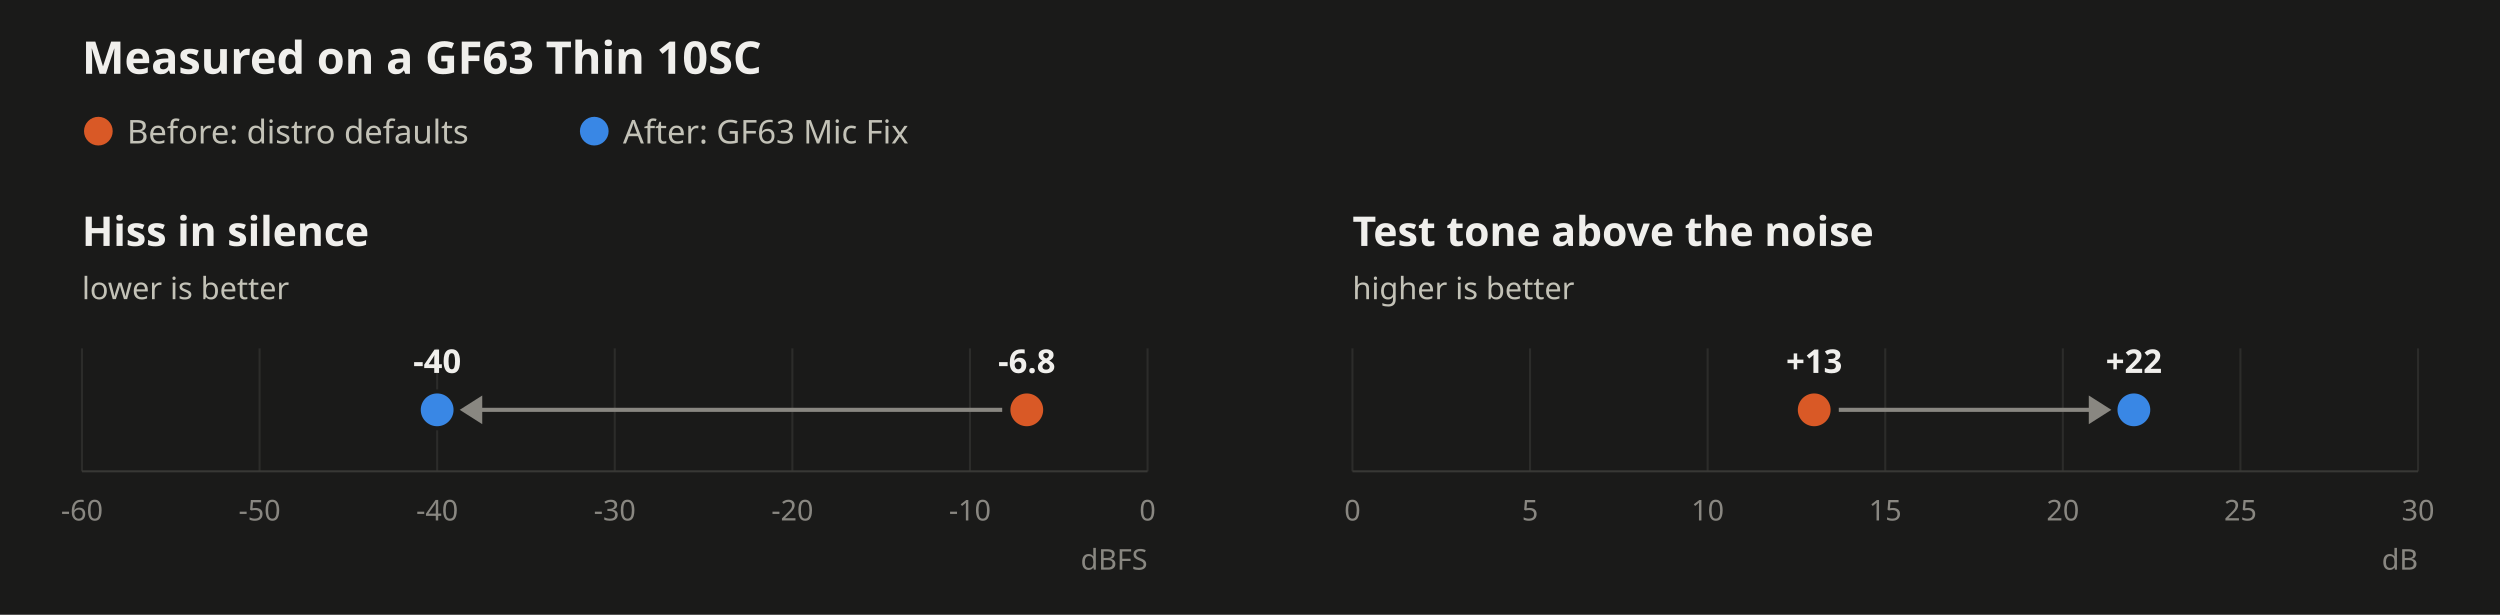
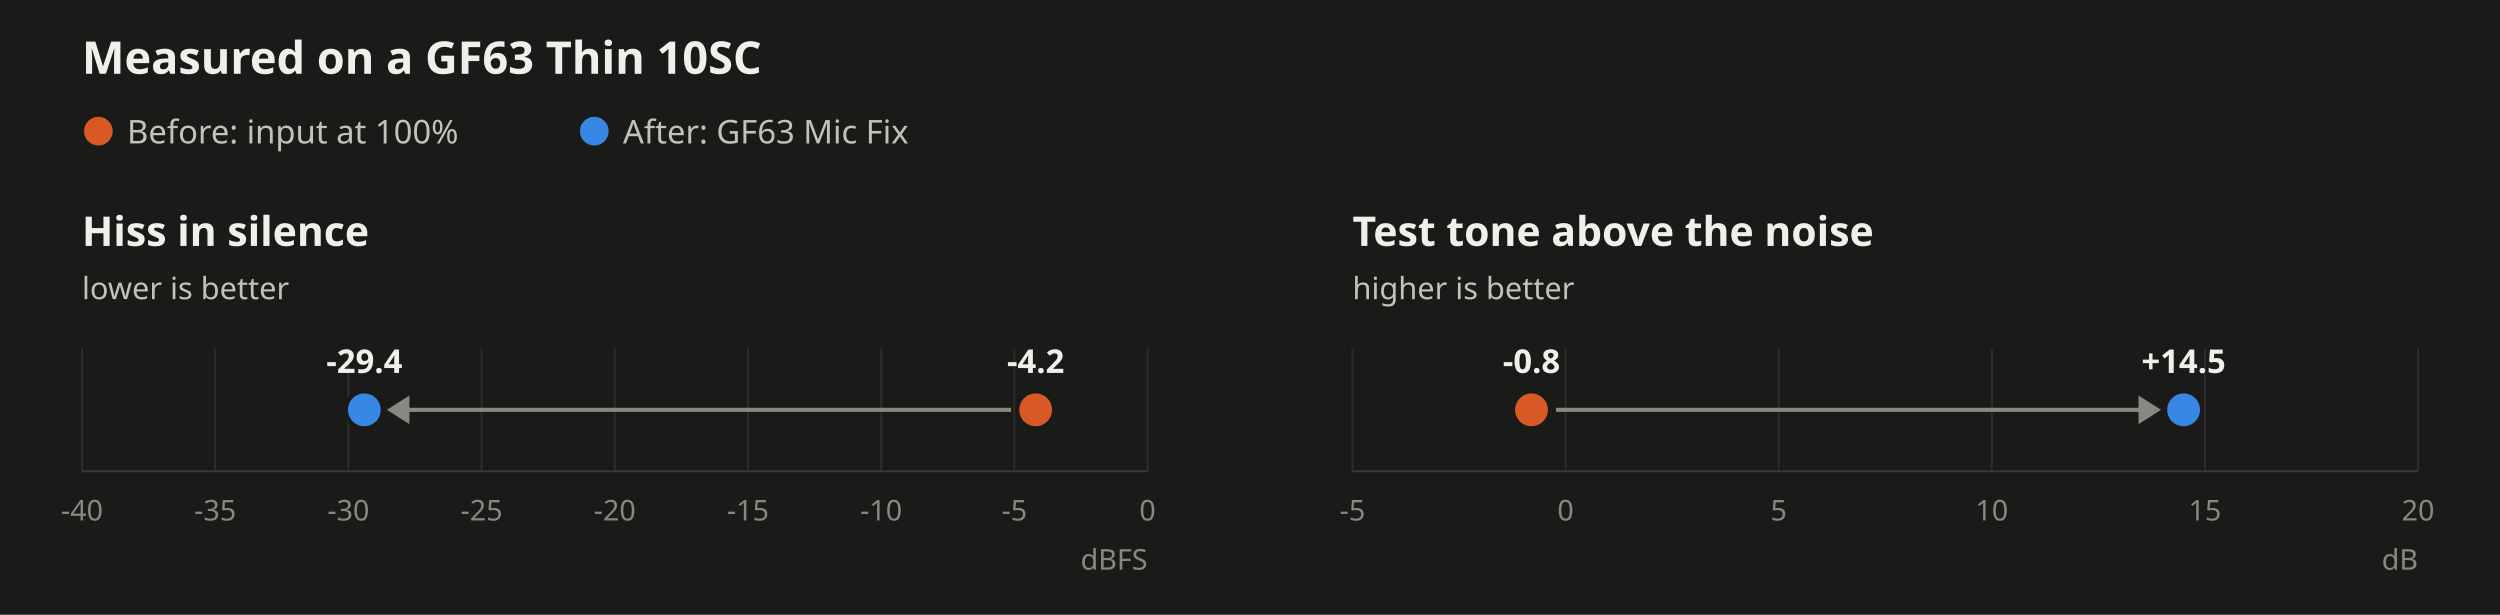
<svg xmlns="http://www.w3.org/2000/svg" width="1220" height="300" viewBox="0 0 1220 300" font-family="Cantarell, 'Noto Sans', 'DejaVu Sans', sans-serif">
  <rect width="1220" height="300" fill="#1a1a19" />
  <text x="40" y="36" font-size="22" font-weight="700" fill="#f0efec" text-anchor="start">Measured on a GF63 Thin 10SC</text>
  <circle cx="48" cy="64" r="7" fill="#d95926" />
-   <text x="62" y="70" font-size="16" font-weight="400" fill="#c3c2b7" text-anchor="start">Before: distro defaults</text>
+   <text x="62" y="70" font-size="16" font-weight="400" fill="#c3c2b7" text-anchor="start">Before: input at 100%</text>
  <circle cx="290" cy="64" r="7" fill="#3987e5" />
  <text x="304" y="70" font-size="16" font-weight="400" fill="#c3c2b7" text-anchor="start">After: GF63 Mic Fix</text>
  <text x="40" y="120" font-size="20" font-weight="700" fill="#f0efec" text-anchor="start">Hiss in silence</text>
  <text x="40" y="146" font-size="15" font-weight="400" fill="#c3c2b7" text-anchor="start">lower is better</text>
  <line x1="40.0" y1="170" x2="40.0" y2="230" stroke="#2c2c2a" stroke-width="1" />
-   <text x="40.0" y="254" font-size="14" font-weight="400" fill="#898781" text-anchor="middle">-60</text>
-   <line x1="126.667" y1="170" x2="126.667" y2="230" stroke="#2c2c2a" stroke-width="1" />
-   <text x="126.667" y="254" font-size="14" font-weight="400" fill="#898781" text-anchor="middle">-50</text>
-   <line x1="213.333" y1="170" x2="213.333" y2="230" stroke="#2c2c2a" stroke-width="1" />
-   <text x="213.333" y="254" font-size="14" font-weight="400" fill="#898781" text-anchor="middle">-40</text>
+   <text x="40.0" y="254" font-size="14" font-weight="400" fill="#898781" text-anchor="middle">-40</text>
+   <line x1="105.0" y1="170" x2="105.0" y2="230" stroke="#2c2c2a" stroke-width="1" />
+   <text x="105.0" y="254" font-size="14" font-weight="400" fill="#898781" text-anchor="middle">-35</text>
+   <line x1="170.0" y1="170" x2="170.0" y2="230" stroke="#2c2c2a" stroke-width="1" />
+   <text x="170.0" y="254" font-size="14" font-weight="400" fill="#898781" text-anchor="middle">-30</text>
+   <line x1="235.0" y1="170" x2="235.0" y2="230" stroke="#2c2c2a" stroke-width="1" />
+   <text x="235.0" y="254" font-size="14" font-weight="400" fill="#898781" text-anchor="middle">-25</text>
  <line x1="300.0" y1="170" x2="300.0" y2="230" stroke="#2c2c2a" stroke-width="1" />
-   <text x="300.0" y="254" font-size="14" font-weight="400" fill="#898781" text-anchor="middle">-30</text>
-   <line x1="386.667" y1="170" x2="386.667" y2="230" stroke="#2c2c2a" stroke-width="1" />
-   <text x="386.667" y="254" font-size="14" font-weight="400" fill="#898781" text-anchor="middle">-20</text>
-   <line x1="473.333" y1="170" x2="473.333" y2="230" stroke="#2c2c2a" stroke-width="1" />
-   <text x="473.333" y="254" font-size="14" font-weight="400" fill="#898781" text-anchor="middle">-10</text>
+   <text x="300.0" y="254" font-size="14" font-weight="400" fill="#898781" text-anchor="middle">-20</text>
+   <line x1="365.0" y1="170" x2="365.0" y2="230" stroke="#2c2c2a" stroke-width="1" />
+   <text x="365.0" y="254" font-size="14" font-weight="400" fill="#898781" text-anchor="middle">-15</text>
+   <line x1="430.0" y1="170" x2="430.0" y2="230" stroke="#2c2c2a" stroke-width="1" />
+   <text x="430.0" y="254" font-size="14" font-weight="400" fill="#898781" text-anchor="middle">-10</text>
+   <line x1="495.0" y1="170" x2="495.0" y2="230" stroke="#2c2c2a" stroke-width="1" />
+   <text x="495.0" y="254" font-size="14" font-weight="400" fill="#898781" text-anchor="middle">-5</text>
  <line x1="560.0" y1="170" x2="560.0" y2="230" stroke="#2c2c2a" stroke-width="1" />
  <text x="560.0" y="254" font-size="14" font-weight="400" fill="#898781" text-anchor="middle">0</text>
  <line x1="40" y1="230" x2="560" y2="230" stroke="#383835" stroke-width="1" />
  <text x="560" y="278" font-size="14" font-weight="400" fill="#898781" text-anchor="end">dBFS</text>
-   <line x1="489.067" y1="200" x2="227.333" y2="200" stroke="#898781" stroke-width="2" />
-   <path d="M235.333 193 L224.333 200 L235.333 207 Z" fill="#898781" />
-   <circle cx="501.067" cy="200" r="9" fill="#d95926" stroke="#1a1a19" stroke-width="2" />
-   <text x="501.067" y="182" font-size="16" font-weight="700" fill="#f0efec" text-anchor="middle">-6.8</text>
-   <circle cx="213.333" cy="200" r="9" fill="#3987e5" stroke="#1a1a19" stroke-width="2" />
-   <text x="213.333" y="182" font-size="16" font-weight="700" fill="#f0efec" text-anchor="middle">-40</text>
+   <line x1="493.4" y1="200" x2="191.8" y2="200" stroke="#898781" stroke-width="2" />
+   <path d="M199.8 193 L188.8 200 L199.8 207 Z" fill="#898781" />
+   <circle cx="505.4" cy="200" r="9" fill="#d95926" stroke="#1a1a19" stroke-width="2" />
+   <text x="505.4" y="182" font-size="16" font-weight="700" fill="#f0efec" text-anchor="middle">-4.2</text>
+   <circle cx="177.8" cy="200" r="9" fill="#3987e5" stroke="#1a1a19" stroke-width="2" />
+   <text x="177.8" y="182" font-size="16" font-weight="700" fill="#f0efec" text-anchor="middle">-29.4</text>
  <text x="660" y="120" font-size="20" font-weight="700" fill="#f0efec" text-anchor="start">Test tone above the noise</text>
  <text x="660" y="146" font-size="15" font-weight="400" fill="#c3c2b7" text-anchor="start">higher is better</text>
  <line x1="660.0" y1="170" x2="660.0" y2="230" stroke="#2c2c2a" stroke-width="1" />
-   <text x="660.0" y="254" font-size="14" font-weight="400" fill="#898781" text-anchor="middle">0</text>
-   <line x1="746.667" y1="170" x2="746.667" y2="230" stroke="#2c2c2a" stroke-width="1" />
-   <text x="746.667" y="254" font-size="14" font-weight="400" fill="#898781" text-anchor="middle">5</text>
-   <line x1="833.333" y1="170" x2="833.333" y2="230" stroke="#2c2c2a" stroke-width="1" />
-   <text x="833.333" y="254" font-size="14" font-weight="400" fill="#898781" text-anchor="middle">10</text>
-   <line x1="920.0" y1="170" x2="920.0" y2="230" stroke="#2c2c2a" stroke-width="1" />
-   <text x="920.0" y="254" font-size="14" font-weight="400" fill="#898781" text-anchor="middle">15</text>
-   <line x1="1006.667" y1="170" x2="1006.667" y2="230" stroke="#2c2c2a" stroke-width="1" />
-   <text x="1006.667" y="254" font-size="14" font-weight="400" fill="#898781" text-anchor="middle">20</text>
-   <line x1="1093.333" y1="170" x2="1093.333" y2="230" stroke="#2c2c2a" stroke-width="1" />
-   <text x="1093.333" y="254" font-size="14" font-weight="400" fill="#898781" text-anchor="middle">25</text>
+   <text x="660.0" y="254" font-size="14" font-weight="400" fill="#898781" text-anchor="middle">-5</text>
+   <line x1="764.0" y1="170" x2="764.0" y2="230" stroke="#2c2c2a" stroke-width="1" />
+   <text x="764.0" y="254" font-size="14" font-weight="400" fill="#898781" text-anchor="middle">0</text>
+   <line x1="868.0" y1="170" x2="868.0" y2="230" stroke="#2c2c2a" stroke-width="1" />
+   <text x="868.0" y="254" font-size="14" font-weight="400" fill="#898781" text-anchor="middle">5</text>
+   <line x1="972.0" y1="170" x2="972.0" y2="230" stroke="#2c2c2a" stroke-width="1" />
+   <text x="972.0" y="254" font-size="14" font-weight="400" fill="#898781" text-anchor="middle">10</text>
+   <line x1="1076.0" y1="170" x2="1076.0" y2="230" stroke="#2c2c2a" stroke-width="1" />
+   <text x="1076.0" y="254" font-size="14" font-weight="400" fill="#898781" text-anchor="middle">15</text>
  <line x1="1180.0" y1="170" x2="1180.0" y2="230" stroke="#2c2c2a" stroke-width="1" />
-   <text x="1180.0" y="254" font-size="14" font-weight="400" fill="#898781" text-anchor="middle">30</text>
+   <text x="1180.0" y="254" font-size="14" font-weight="400" fill="#898781" text-anchor="middle">20</text>
  <line x1="660" y1="230" x2="1180" y2="230" stroke="#383835" stroke-width="1" />
  <text x="1180" y="278" font-size="14" font-weight="400" fill="#898781" text-anchor="end">dB</text>
-   <line x1="897.333" y1="200" x2="1027.333" y2="200" stroke="#898781" stroke-width="2" />
-   <path d="M1019.333 193 L1030.333 200 L1019.333 207 Z" fill="#898781" />
-   <circle cx="885.333" cy="200" r="9" fill="#d95926" stroke="#1a1a19" stroke-width="2" />
-   <text x="885.333" y="182" font-size="16" font-weight="700" fill="#f0efec" text-anchor="middle">+13</text>
-   <circle cx="1041.333" cy="200" r="9" fill="#3987e5" stroke="#1a1a19" stroke-width="2" />
-   <text x="1041.333" y="182" font-size="16" font-weight="700" fill="#f0efec" text-anchor="middle">+22</text>
+   <line x1="759.36" y1="200" x2="1051.6" y2="200" stroke="#898781" stroke-width="2" />
+   <path d="M1043.6 193 L1054.6 200 L1043.6 207 Z" fill="#898781" />
+   <circle cx="747.36" cy="200" r="9" fill="#d95926" stroke="#1a1a19" stroke-width="2" />
+   <text x="747.36" y="182" font-size="16" font-weight="700" fill="#f0efec" text-anchor="middle">-0.8</text>
+   <circle cx="1065.6" cy="200" r="9" fill="#3987e5" stroke="#1a1a19" stroke-width="2" />
+   <text x="1065.6" y="182" font-size="16" font-weight="700" fill="#f0efec" text-anchor="middle">+14.5</text>
</svg>
